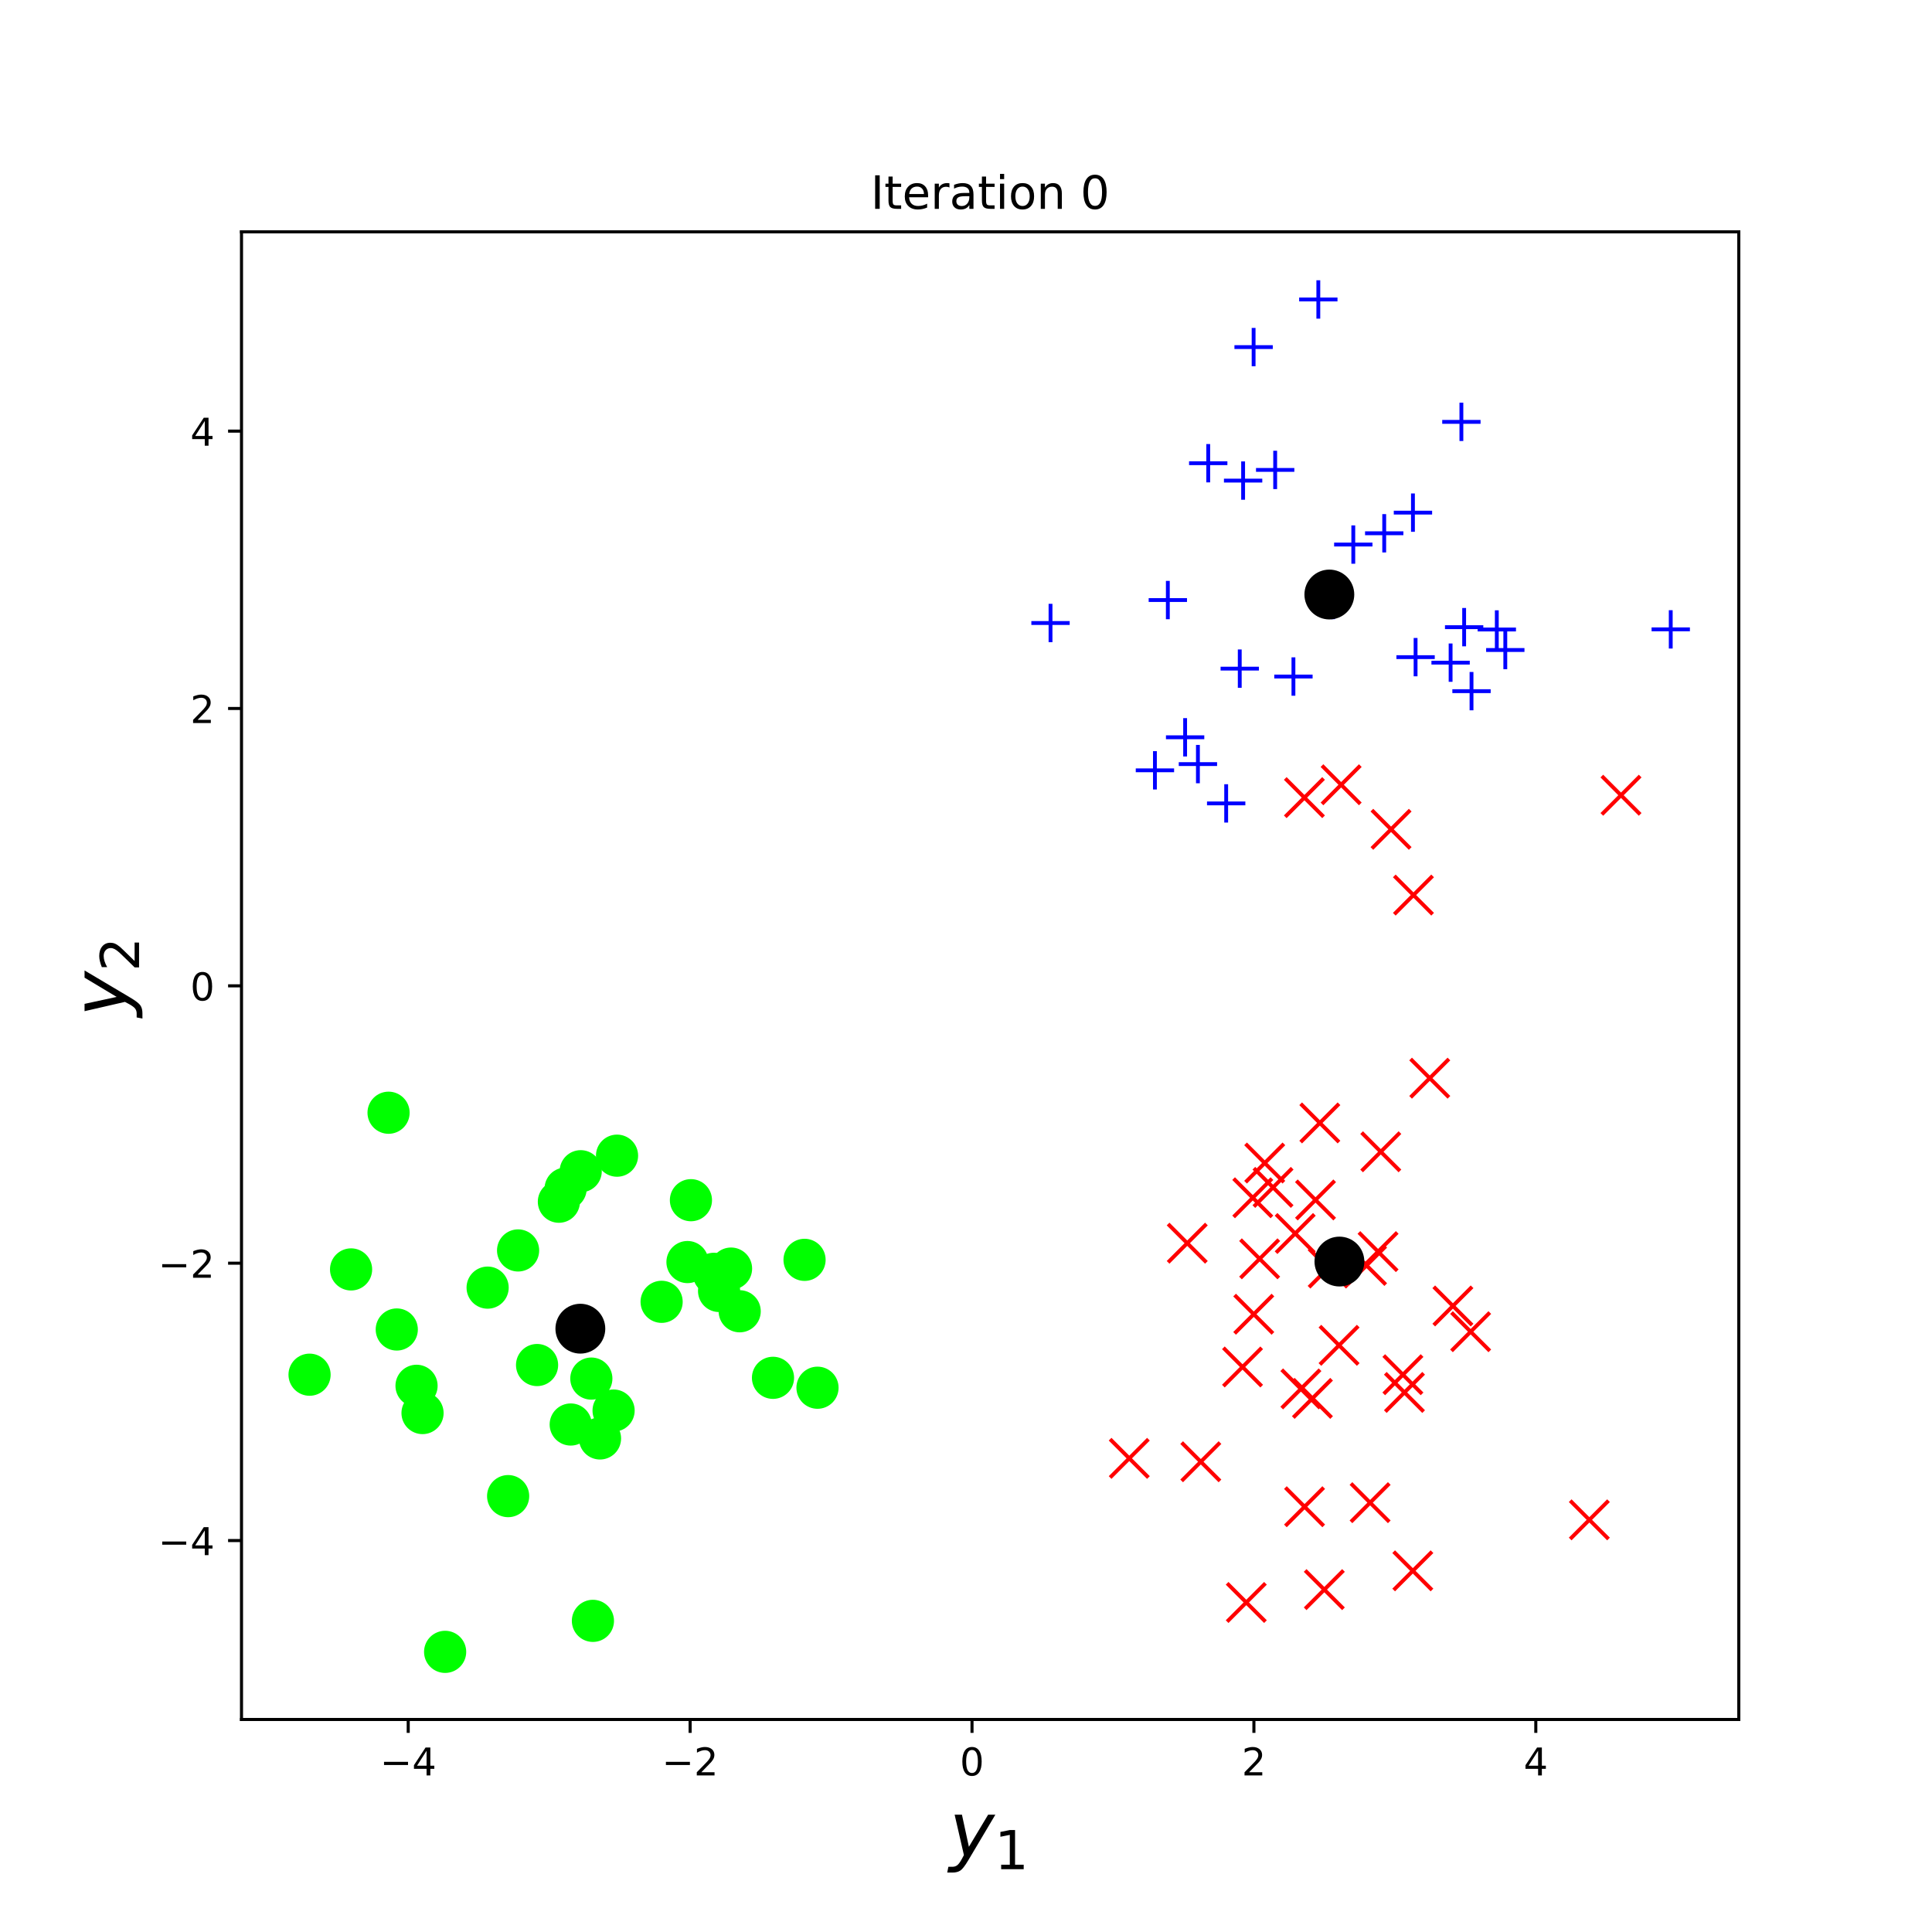
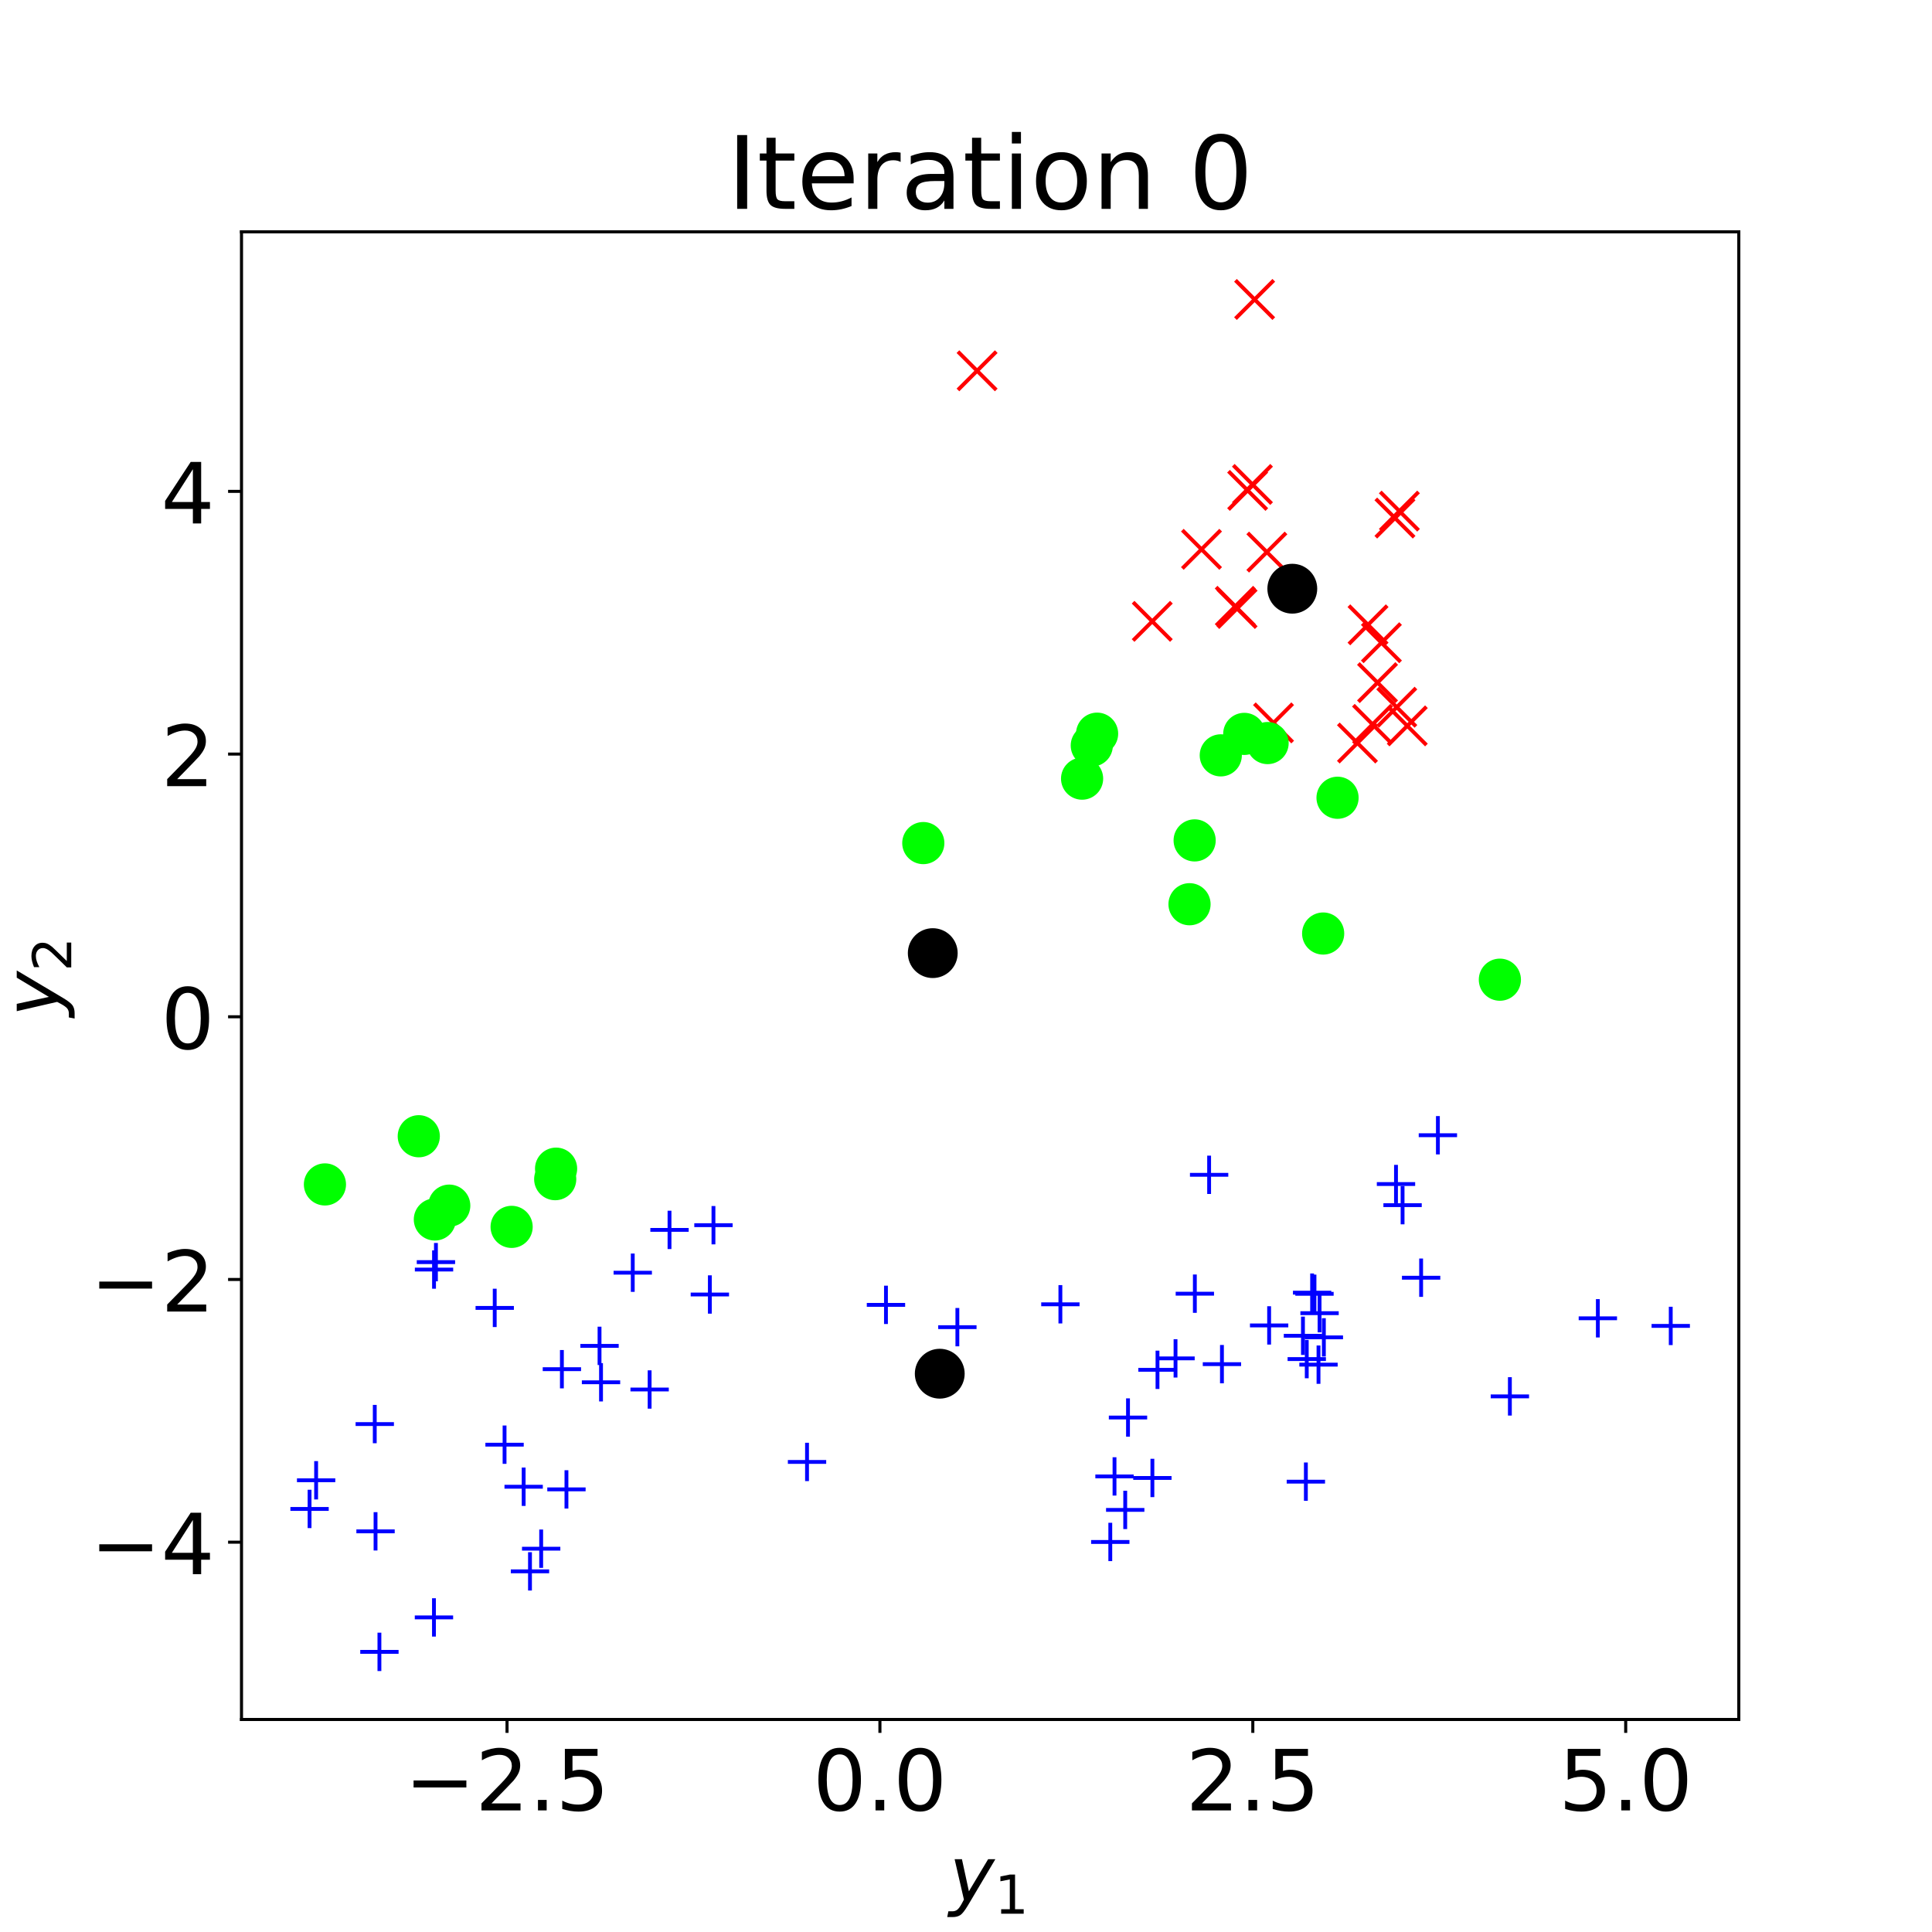
<svg xmlns="http://www.w3.org/2000/svg" xmlns:xlink="http://www.w3.org/1999/xlink" width="504pt" height="504pt" viewBox="0 0 504 504" version="1.1">
  <defs>
    <style type="text/css">*{stroke-linejoin: round; stroke-linecap: butt}</style>
  </defs>
  <g id="figure_1">
    <g id="patch_1">
      <path d="M 0 504  L 504 504  L 504 0  L 0 0  L 0 504  z " style="fill: none" />
    </g>
    <g id="axes_1">
      <g id="patch_2">
        <path d="M 63 448.56  L 453.6 448.56  L 453.6 60.48  L 63 60.48  L 63 448.56  z " style="fill: none" />
      </g>
      <g id="matplotlib.axis_1">
        <g id="xtick_1">
          <g id="line2d_1">
            <defs>
-               <path id="m1094379260" d="M 0 0  L 0 3.5  " style="stroke: #000000; stroke-width: 0.8" />
+               <path id="m3a78490aa0" d="M 0 0  L 0 3.5  " style="stroke: #000000; stroke-width: 0.8" />
            </defs>
            <g>
-               <use xlink:href="#m1094379260" x="106.492" y="448.56" style="stroke: #000000; stroke-width: 0.8" />
+               <use xlink:href="#m3a78490aa0" x="132.27" y="448.56" style="stroke: #000000; stroke-width: 0.8" />
            </g>
          </g>
          <g id="text_1">
-             <g transform="translate(99.12061 463.1584) scale(0.1 -0.1)">
+             <g transform="translate(105.5589 472.2766) scale(0.22 -0.22)">
              <defs>
                <path id="DejaVuSans-2212" d="M 678 2272  L 4684 2272  L 4684 1741  L 678 1741  L 678 2272  z " transform="scale(0.015625)" />
-                 <path id="DejaVuSans-34" d="M 2419 4116  L 825 1625  L 2419 1625  L 2419 4116  z M 2253 4666  L 3047 4666  L 3047 1625  L 3713 1625  L 3713 1100  L 3047 1100  L 3047 0  L 2419 0  L 2419 1100  L 313 1100  L 313 1709  L 2253 4666  z " transform="scale(0.015625)" />
-               </defs>
-               <use xlink:href="#DejaVuSans-2212" />
-               <use xlink:href="#DejaVuSans-34" x="83.789" />
-             </g>
-           </g>
-         </g>
-         <g id="xtick_2">
-           <g id="line2d_2">
-             <g>
-               <use xlink:href="#m1094379260" x="180.03" y="448.56" style="stroke: #000000; stroke-width: 0.8" />
-             </g>
-           </g>
-           <g id="text_2">
-             <g transform="translate(172.6587 463.1584) scale(0.1 -0.1)">
-               <defs>
                <path id="DejaVuSans-32" d="M 1228 531  L 3431 531  L 3431 0  L 469 0  L 469 531  Q 828 903 1448 1529  Q 2069 2156 2228 2338  Q 2531 2678 2651 2914  Q 2772 3150 2772 3378  Q 2772 3750 2511 3984  Q 2250 4219 1831 4219  Q 1534 4219 1204 4116  Q 875 4013 500 3803  L 500 4441  Q 881 4594 1212 4672  Q 1544 4750 1819 4750  Q 2544 4750 2975 4387  Q 3406 4025 3406 3419  Q 3406 3131 3298 2873  Q 3191 2616 2906 2266  Q 2828 2175 2409 1742  Q 1991 1309 1228 531  z " transform="scale(0.015625)" />
+                 <path id="DejaVuSans-2e" d="M 684 794  L 1344 794  L 1344 0  L 684 0  L 684 794  z " transform="scale(0.015625)" />
+                 <path id="DejaVuSans-35" d="M 691 4666  L 3169 4666  L 3169 4134  L 1269 4134  L 1269 2991  Q 1406 3038 1543 3061  Q 1681 3084 1819 3084  Q 2600 3084 3056 2656  Q 3513 2228 3513 1497  Q 3513 744 3044 326  Q 2575 -91 1722 -91  Q 1428 -91 1123 -41  Q 819 9 494 109  L 494 744  Q 775 591 1075 516  Q 1375 441 1709 441  Q 2250 441 2565 725  Q 2881 1009 2881 1497  Q 2881 1984 2565 2268  Q 2250 2553 1709 2553  Q 1456 2553 1204 2497  Q 953 2441 691 2322  L 691 4666  z " transform="scale(0.015625)" />
              </defs>
              <use xlink:href="#DejaVuSans-2212" />
              <use xlink:href="#DejaVuSans-32" x="83.789" />
-             </g>
-           </g>
-         </g>
-         <g id="xtick_3">
-           <g id="line2d_3">
-             <g>
-               <use xlink:href="#m1094379260" x="253.568" y="448.56" style="stroke: #000000; stroke-width: 0.8" />
-             </g>
-           </g>
-           <g id="text_3">
-             <g transform="translate(250.3866 463.1584) scale(0.1 -0.1)">
+               <use xlink:href="#DejaVuSans-2e" x="147.412" />
+               <use xlink:href="#DejaVuSans-35" x="179.199" />
+             </g>
+           </g>
+         </g>
+         <g id="xtick_2">
+           <g id="line2d_2">
+             <g>
+               <use xlink:href="#m3a78490aa0" x="229.545" y="448.56" style="stroke: #000000; stroke-width: 0.8" />
+             </g>
+           </g>
+           <g id="text_2">
+             <g transform="translate(212.052 472.2766) scale(0.22 -0.22)">
              <defs>
                <path id="DejaVuSans-30" d="M 2034 4250  Q 1547 4250 1301 3770  Q 1056 3291 1056 2328  Q 1056 1369 1301 889  Q 1547 409 2034 409  Q 2525 409 2770 889  Q 3016 1369 3016 2328  Q 3016 3291 2770 3770  Q 2525 4250 2034 4250  z M 2034 4750  Q 2819 4750 3233 4129  Q 3647 3509 3647 2328  Q 3647 1150 3233 529  Q 2819 -91 2034 -91  Q 1250 -91 836 529  Q 422 1150 422 2328  Q 422 3509 836 4129  Q 1250 4750 2034 4750  z " transform="scale(0.015625)" />
              </defs>
              <use xlink:href="#DejaVuSans-30" />
+               <use xlink:href="#DejaVuSans-2e" x="63.623" />
+               <use xlink:href="#DejaVuSans-30" x="95.41" />
+             </g>
+           </g>
+         </g>
+         <g id="xtick_3">
+           <g id="line2d_3">
+             <g>
+               <use xlink:href="#m3a78490aa0" x="326.821" y="448.56" style="stroke: #000000; stroke-width: 0.8" />
+             </g>
+           </g>
+           <g id="text_3">
+             <g transform="translate(309.3275 472.2766) scale(0.22 -0.22)">
+               <use xlink:href="#DejaVuSans-32" />
+               <use xlink:href="#DejaVuSans-2e" x="63.623" />
+               <use xlink:href="#DejaVuSans-35" x="95.41" />
            </g>
          </g>
        </g>
        <g id="xtick_4">
          <g id="line2d_4">
            <g>
-               <use xlink:href="#m1094379260" x="327.106" y="448.56" style="stroke: #000000; stroke-width: 0.8" />
+               <use xlink:href="#m3a78490aa0" x="424.096" y="448.56" style="stroke: #000000; stroke-width: 0.8" />
            </g>
          </g>
          <g id="text_4">
-             <g transform="translate(323.9247 463.1584) scale(0.1 -0.1)">
-               <use xlink:href="#DejaVuSans-32" />
-             </g>
-           </g>
-         </g>
-         <g id="xtick_5">
-           <g id="line2d_5">
-             <g>
-               <use xlink:href="#m1094379260" x="400.644" y="448.56" style="stroke: #000000; stroke-width: 0.8" />
-             </g>
-           </g>
-           <g id="text_5">
-             <g transform="translate(397.4627 463.1584) scale(0.1 -0.1)">
-               <use xlink:href="#DejaVuSans-34" />
-             </g>
-           </g>
-         </g>
-         <g id="text_6">
-           <g transform="translate(247.6 484.3944) scale(0.2 -0.2)">
+             <g transform="translate(406.603 472.2766) scale(0.22 -0.22)">
+               <use xlink:href="#DejaVuSans-35" />
+               <use xlink:href="#DejaVuSans-2e" x="63.623" />
+               <use xlink:href="#DejaVuSans-30" x="95.41" />
+             </g>
+           </g>
+         </g>
+         <g id="text_5">
+           <g transform="translate(247.6 496.0081) scale(0.2 -0.2)">
            <defs>
              <path id="DejaVuSans-Oblique-79" d="M 1588 -325  Q 1188 -997 936 -1164  Q 684 -1331 294 -1331  L -159 -1331  L -63 -850  L 269 -850  Q 509 -850 678 -719  Q 847 -588 1056 -206  L 1234 128  L 459 3500  L 1069 3500  L 1650 819  L 3256 3500  L 3859 3500  L 1588 -325  z " transform="scale(0.015625)" />
              <path id="DejaVuSans-31" d="M 794 531  L 1825 531  L 1825 4091  L 703 3866  L 703 4441  L 1819 4666  L 2450 4666  L 2450 531  L 3481 531  L 3481 0  L 794 0  L 794 531  z " transform="scale(0.015625)" />
            </defs>
            <use xlink:href="#DejaVuSans-Oblique-79" transform="translate(0 0.3125)" />
            <use xlink:href="#DejaVuSans-31" transform="translate(59.17969 -16.09375) scale(0.7)" />
          </g>
        </g>
      </g>
      <g id="matplotlib.axis_2">
        <g id="ytick_1">
-           <g id="line2d_6">
+           <g id="line2d_5">
            <defs>
-               <path id="m8d753056e2" d="M 0 0  L -3.5 0  " style="stroke: #000000; stroke-width: 0.8" />
+               <path id="m396e4cecfa" d="M 0 0  L -3.5 0  " style="stroke: #000000; stroke-width: 0.8" />
            </defs>
            <g>
-               <use xlink:href="#m8d753056e2" x="63" y="401.885" style="stroke: #000000; stroke-width: 0.8" />
-             </g>
-           </g>
-           <g id="text_7">
-             <g transform="translate(41.25781 405.6845) scale(0.1 -0.1)">
+               <use xlink:href="#m396e4cecfa" x="63" y="402.308" style="stroke: #000000; stroke-width: 0.8" />
+             </g>
+           </g>
+           <g id="text_6">
+             <g transform="translate(23.56719 410.6658) scale(0.22 -0.22)">
+               <defs>
+                 <path id="DejaVuSans-34" d="M 2419 4116  L 825 1625  L 2419 1625  L 2419 4116  z M 2253 4666  L 3047 4666  L 3047 1625  L 3713 1625  L 3713 1100  L 3047 1100  L 3047 0  L 2419 0  L 2419 1100  L 313 1100  L 313 1709  L 2253 4666  z " transform="scale(0.015625)" />
+               </defs>
              <use xlink:href="#DejaVuSans-2212" />
              <use xlink:href="#DejaVuSans-34" x="83.789" />
            </g>
          </g>
        </g>
        <g id="ytick_2">
-           <g id="line2d_7">
-             <g>
-               <use xlink:href="#m8d753056e2" x="63" y="329.53" style="stroke: #000000; stroke-width: 0.8" />
-             </g>
-           </g>
-           <g id="text_8">
-             <g transform="translate(41.25781 333.3295) scale(0.1 -0.1)">
+           <g id="line2d_6">
+             <g>
+               <use xlink:href="#m396e4cecfa" x="63" y="333.777" style="stroke: #000000; stroke-width: 0.8" />
+             </g>
+           </g>
+           <g id="text_7">
+             <g transform="translate(23.56719 342.1357) scale(0.22 -0.22)">
              <use xlink:href="#DejaVuSans-2212" />
              <use xlink:href="#DejaVuSans-32" x="83.789" />
            </g>
          </g>
        </g>
        <g id="ytick_3">
+           <g id="line2d_7">
+             <g>
+               <use xlink:href="#m396e4cecfa" x="63" y="265.247" style="stroke: #000000; stroke-width: 0.8" />
+             </g>
+           </g>
+           <g id="text_8">
+             <g transform="translate(42.0025 273.6055) scale(0.22 -0.22)">
+               <use xlink:href="#DejaVuSans-30" />
+             </g>
+           </g>
+         </g>
+         <g id="ytick_4">
          <g id="line2d_8">
            <g>
-               <use xlink:href="#m8d753056e2" x="63" y="257.175" style="stroke: #000000; stroke-width: 0.8" />
+               <use xlink:href="#m396e4cecfa" x="63" y="196.717" style="stroke: #000000; stroke-width: 0.8" />
            </g>
          </g>
          <g id="text_9">
-             <g transform="translate(49.6375 260.9744) scale(0.1 -0.1)">
-               <use xlink:href="#DejaVuSans-30" />
-             </g>
-           </g>
-         </g>
-         <g id="ytick_4">
+             <g transform="translate(42.0025 205.0753) scale(0.22 -0.22)">
+               <use xlink:href="#DejaVuSans-32" />
+             </g>
+           </g>
+         </g>
+         <g id="ytick_5">
          <g id="line2d_9">
            <g>
-               <use xlink:href="#m8d753056e2" x="63" y="184.82" style="stroke: #000000; stroke-width: 0.8" />
+               <use xlink:href="#m396e4cecfa" x="63" y="128.187" style="stroke: #000000; stroke-width: 0.8" />
            </g>
          </g>
          <g id="text_10">
-             <g transform="translate(49.6375 188.6193) scale(0.1 -0.1)">
-               <use xlink:href="#DejaVuSans-32" />
-             </g>
-           </g>
-         </g>
-         <g id="ytick_5">
-           <g id="line2d_10">
-             <g>
-               <use xlink:href="#m8d753056e2" x="63" y="112.465" style="stroke: #000000; stroke-width: 0.8" />
-             </g>
-           </g>
-           <g id="text_11">
-             <g transform="translate(49.6375 116.2642) scale(0.1 -0.1)">
+             <g transform="translate(42.0025 136.5451) scale(0.22 -0.22)">
              <use xlink:href="#DejaVuSans-34" />
            </g>
          </g>
        </g>
-         <g id="text_12">
-           <g transform="translate(33.05781 265.22) rotate(-90) scale(0.2 -0.2)">
+         <g id="text_11">
+           <g transform="translate(15.36719 265.22) rotate(-90) scale(0.2 -0.2)">
            <use xlink:href="#DejaVuSans-Oblique-79" transform="translate(0 0.3125)" />
            <use xlink:href="#DejaVuSans-32" transform="translate(59.17969 -16.09375) scale(0.7)" />
          </g>
        </g>
      </g>
+       <g id="line2d_10">
+         <defs>
+           <path id="m2bb97fac13" d="M -5 5  L 5 -5  M -5 -5  L 5 5  " style="stroke: #ff0000" />
+         </defs>
+         <g clip-path="url(#pda25b66127)">
+           <use xlink:href="#m2bb97fac13" x="356.879" y="162.999" style="fill: #ff0000; stroke: #ff0000" />
+           <use xlink:href="#m2bb97fac13" x="359.356" y="178.076" style="fill: #ff0000; stroke: #ff0000" />
+           <use xlink:href="#m2bb97fac13" x="330.485" y="144.023" style="fill: #ff0000; stroke: #ff0000" />
+           <use xlink:href="#m2bb97fac13" x="322.719" y="158.737" style="fill: #ff0000; stroke: #ff0000" />
+           <use xlink:href="#m2bb97fac13" x="364.378" y="184.489" style="fill: #ff0000; stroke: #ff0000" />
+           <use xlink:href="#m2bb97fac13" x="358.052" y="188.967" style="fill: #ff0000; stroke: #ff0000" />
+           <use xlink:href="#m2bb97fac13" x="360.37" y="167.666" style="fill: #ff0000; stroke: #ff0000" />
+           <use xlink:href="#m2bb97fac13" x="322.243" y="158.167" style="fill: #ff0000; stroke: #ff0000" />
+           <use xlink:href="#m2bb97fac13" x="365.061" y="133.333" style="fill: #ff0000; stroke: #ff0000" />
+           <use xlink:href="#m2bb97fac13" x="326.725" y="126.376" style="fill: #ff0000; stroke: #ff0000" />
+           <use xlink:href="#m2bb97fac13" x="313.434" y="143.299" style="fill: #ff0000; stroke: #ff0000" />
+           <use xlink:href="#m2bb97fac13" x="300.586" y="162.092" style="fill: #ff0000; stroke: #ff0000" />
+           <use xlink:href="#m2bb97fac13" x="354.122" y="193.831" style="fill: #ff0000; stroke: #ff0000" />
+           <use xlink:href="#m2bb97fac13" x="327.291" y="78.12" style="fill: #ff0000; stroke: #ff0000" />
+           <use xlink:href="#m2bb97fac13" x="325.473" y="127.928" style="fill: #ff0000; stroke: #ff0000" />
+           <use xlink:href="#m2bb97fac13" x="332.223" y="188.58" style="fill: #ff0000; stroke: #ff0000" />
+           <use xlink:href="#m2bb97fac13" x="367.116" y="189.36" style="fill: #ff0000; stroke: #ff0000" />
+           <use xlink:href="#m2bb97fac13" x="254.895" y="96.731" style="fill: #ff0000; stroke: #ff0000" />
+           <use xlink:href="#m2bb97fac13" x="363.904" y="135.144" style="fill: #ff0000; stroke: #ff0000" />
+         </g>
+       </g>
      <g id="line2d_11">
        <defs>
-           <path id="mb3d08ace30" d="M -5 5  L 5 -5  M -5 -5  L 5 5  " style="stroke: #ff0000" />
+           <path id="m38f1172482" d="M 0 5  C 1.326 5 2.598 4.473 3.536 3.536  C 4.473 2.598 5 1.326 5 0  C 5 -1.326 4.473 -2.598 3.536 -3.536  C 2.598 -4.473 1.326 -5 0 -5  C -1.326 -5 -2.598 -4.473 -3.536 -3.536  C -4.473 -2.598 -5 -1.326 -5 0  C -5 1.326 -4.473 2.598 -3.536 3.536  C -2.598 4.473 -1.326 5 0 5  z " style="stroke: #00ff00" />
        </defs>
-         <g clip-path="url(#pdabcec5671)">
-           <use xlink:href="#mb3d08ace30" x="422.868" y="207.451" style="fill: #ff0000; stroke: #ff0000" />
-           <use xlink:href="#mb3d08ace30" x="340.282" y="208.075" style="fill: #ff0000; stroke: #ff0000" />
-           <use xlink:href="#mb3d08ace30" x="368.727" y="233.499" style="fill: #ff0000; stroke: #ff0000" />
-           <use xlink:href="#mb3d08ace30" x="362.883" y="216.34" style="fill: #ff0000; stroke: #ff0000" />
-           <use xlink:href="#mb3d08ace30" x="349.864" y="204.72" style="fill: #ff0000; stroke: #ff0000" />
-           <use xlink:href="#mb3d08ace30" x="343.177" y="313.03" style="fill: #ff0000; stroke: #ff0000" />
-           <use xlink:href="#mb3d08ace30" x="329.929" y="303.399" style="fill: #ff0000; stroke: #ff0000" />
-           <use xlink:href="#mb3d08ace30" x="359.493" y="326.508" style="fill: #ff0000; stroke: #ff0000" />
-           <use xlink:href="#mb3d08ace30" x="326.811" y="312.461" style="fill: #ff0000; stroke: #ff0000" />
-           <use xlink:href="#mb3d08ace30" x="327.068" y="342.84" style="fill: #ff0000; stroke: #ff0000" />
-           <use xlink:href="#mb3d08ace30" x="349.322" y="350.949" style="fill: #ff0000; stroke: #ff0000" />
-           <use xlink:href="#mb3d08ace30" x="328.606" y="328.388" style="fill: #ff0000; stroke: #ff0000" />
-           <use xlink:href="#mb3d08ace30" x="372.982" y="281.261" style="fill: #ff0000; stroke: #ff0000" />
-           <use xlink:href="#mb3d08ace30" x="342.373" y="364.794" style="fill: #ff0000; stroke: #ff0000" />
-           <use xlink:href="#mb3d08ace30" x="357.422" y="392.001" style="fill: #ff0000; stroke: #ff0000" />
-           <use xlink:href="#mb3d08ace30" x="294.593" y="380.44" style="fill: #ff0000; stroke: #ff0000" />
-           <use xlink:href="#mb3d08ace30" x="337.881" y="321.783" style="fill: #ff0000; stroke: #ff0000" />
-           <use xlink:href="#mb3d08ace30" x="366.382" y="363.246" style="fill: #ff0000; stroke: #ff0000" />
-           <use xlink:href="#mb3d08ace30" x="313.257" y="381.326" style="fill: #ff0000; stroke: #ff0000" />
-           <use xlink:href="#mb3d08ace30" x="339.362" y="362.32" style="fill: #ff0000; stroke: #ff0000" />
-           <use xlink:href="#mb3d08ace30" x="325.119" y="418.034" style="fill: #ff0000; stroke: #ff0000" />
-           <use xlink:href="#mb3d08ace30" x="345.472" y="414.684" style="fill: #ff0000; stroke: #ff0000" />
-           <use xlink:href="#mb3d08ace30" x="309.716" y="324.311" style="fill: #ff0000; stroke: #ff0000" />
-           <use xlink:href="#mb3d08ace30" x="332.092" y="309.755" style="fill: #ff0000; stroke: #ff0000" />
-           <use xlink:href="#mb3d08ace30" x="344.304" y="292.938" style="fill: #ff0000; stroke: #ff0000" />
-           <use xlink:href="#mb3d08ace30" x="346.483" y="330.8" style="fill: #ff0000; stroke: #ff0000" />
-           <use xlink:href="#mb3d08ace30" x="324.14" y="356.599" style="fill: #ff0000; stroke: #ff0000" />
-           <use xlink:href="#mb3d08ace30" x="368.564" y="409.783" style="fill: #ff0000; stroke: #ff0000" />
-           <use xlink:href="#mb3d08ace30" x="383.646" y="347.402" style="fill: #ff0000; stroke: #ff0000" />
-           <use xlink:href="#mb3d08ace30" x="414.615" y="396.48" style="fill: #ff0000; stroke: #ff0000" />
-           <use xlink:href="#mb3d08ace30" x="356.493" y="330.116" style="fill: #ff0000; stroke: #ff0000" />
-           <use xlink:href="#mb3d08ace30" x="340.318" y="393.059" style="fill: #ff0000; stroke: #ff0000" />
-           <use xlink:href="#mb3d08ace30" x="365.976" y="358.621" style="fill: #ff0000; stroke: #ff0000" />
-           <use xlink:href="#mb3d08ace30" x="360.205" y="300.464" style="fill: #ff0000; stroke: #ff0000" />
-           <use xlink:href="#mb3d08ace30" x="379.021" y="340.682" style="fill: #ff0000; stroke: #ff0000" />
+         <g clip-path="url(#pda25b66127)">
+           <use xlink:href="#m38f1172482" x="318.463" y="197.049" style="fill: #00ff00; stroke: #00ff00" />
+           <use xlink:href="#m38f1172482" x="284.814" y="194.484" style="fill: #00ff00; stroke: #00ff00" />
+           <use xlink:href="#m38f1172482" x="286.198" y="191.396" style="fill: #00ff00; stroke: #00ff00" />
+           <use xlink:href="#m38f1172482" x="240.861" y="219.935" style="fill: #00ff00; stroke: #00ff00" />
+           <use xlink:href="#m38f1172482" x="330.679" y="193.844" style="fill: #00ff00; stroke: #00ff00" />
+           <use xlink:href="#m38f1172482" x="282.285" y="203.123" style="fill: #00ff00; stroke: #00ff00" />
+           <use xlink:href="#m38f1172482" x="311.647" y="219.236" style="fill: #00ff00; stroke: #00ff00" />
+           <use xlink:href="#m38f1172482" x="324.589" y="191.451" style="fill: #00ff00; stroke: #00ff00" />
+           <use xlink:href="#m38f1172482" x="310.309" y="235.885" style="fill: #00ff00; stroke: #00ff00" />
+           <use xlink:href="#m38f1172482" x="348.923" y="208.111" style="fill: #00ff00; stroke: #00ff00" />
+           <use xlink:href="#m38f1172482" x="345.171" y="243.53" style="fill: #00ff00; stroke: #00ff00" />
+           <use xlink:href="#m38f1172482" x="113.443" y="318.122" style="fill: #00ff00; stroke: #00ff00" />
+           <use xlink:href="#m38f1172482" x="145.065" y="304.87" style="fill: #00ff00; stroke: #00ff00" />
+           <use xlink:href="#m38f1172482" x="133.468" y="320.054" style="fill: #00ff00; stroke: #00ff00" />
+           <use xlink:href="#m38f1172482" x="144.836" y="307.607" style="fill: #00ff00; stroke: #00ff00" />
+           <use xlink:href="#m38f1172482" x="109.244" y="296.411" style="fill: #00ff00; stroke: #00ff00" />
+           <use xlink:href="#m38f1172482" x="117.195" y="314.515" style="fill: #00ff00; stroke: #00ff00" />
+           <use xlink:href="#m38f1172482" x="84.766" y="308.981" style="fill: #00ff00; stroke: #00ff00" />
+           <use xlink:href="#m38f1172482" x="391.27" y="255.572" style="fill: #00ff00; stroke: #00ff00" />
        </g>
      </g>
      <g id="line2d_12">
        <defs>
-           <path id="mbdb6438f09" d="M 0 5  C 1.326 5 2.598 4.473 3.536 3.536  C 4.473 2.598 5 1.326 5 0  C 5 -1.326 4.473 -2.598 3.536 -3.536  C 2.598 -4.473 1.326 -5 0 -5  C -1.326 -5 -2.598 -4.473 -3.536 -3.536  C -4.473 -2.598 -5 -1.326 -5 0  C -5 1.326 -4.473 2.598 -3.536 3.536  C -2.598 4.473 -1.326 5 0 5  z " style="stroke: #00ff00" />
+           <path id="mbf8ea3fd69" d="M -5 0  L 5 0  M 0 5  L 0 -5  " style="stroke: #0000ff" />
        </defs>
-         <g clip-path="url(#pdabcec5671)">
-           <use xlink:href="#mbdb6438f09" x="154.262" y="359.632" style="fill: #00ff00; stroke: #00ff00" />
-           <use xlink:href="#mbdb6438f09" x="91.585" y="331.153" style="fill: #00ff00; stroke: #00ff00" />
-           <use xlink:href="#mbdb6438f09" x="172.596" y="339.605" style="fill: #00ff00; stroke: #00ff00" />
-           <use xlink:href="#mbdb6438f09" x="156.524" y="375.246" style="fill: #00ff00; stroke: #00ff00" />
-           <use xlink:href="#mbdb6438f09" x="132.558" y="390.291" style="fill: #00ff00; stroke: #00ff00" />
-           <use xlink:href="#mbdb6438f09" x="186.228" y="332.3" style="fill: #00ff00; stroke: #00ff00" />
-           <use xlink:href="#mbdb6438f09" x="135.153" y="326.203" style="fill: #00ff00; stroke: #00ff00" />
-           <use xlink:href="#mbdb6438f09" x="116.121" y="430.92" style="fill: #00ff00; stroke: #00ff00" />
-           <use xlink:href="#mbdb6438f09" x="140.105" y="356.097" style="fill: #00ff00; stroke: #00ff00" />
-           <use xlink:href="#mbdb6438f09" x="127.206" y="335.903" style="fill: #00ff00; stroke: #00ff00" />
-           <use xlink:href="#mbdb6438f09" x="187.585" y="336.776" style="fill: #00ff00; stroke: #00ff00" />
-           <use xlink:href="#mbdb6438f09" x="190.708" y="330.936" style="fill: #00ff00; stroke: #00ff00" />
-           <use xlink:href="#mbdb6438f09" x="108.662" y="361.513" style="fill: #00ff00; stroke: #00ff00" />
-           <use xlink:href="#mbdb6438f09" x="154.675" y="422.833" style="fill: #00ff00; stroke: #00ff00" />
-           <use xlink:href="#mbdb6438f09" x="103.505" y="346.824" style="fill: #00ff00; stroke: #00ff00" />
-           <use xlink:href="#mbdb6438f09" x="147.558" y="310.069" style="fill: #00ff00; stroke: #00ff00" />
-           <use xlink:href="#mbdb6438f09" x="160.965" y="301.48" style="fill: #00ff00; stroke: #00ff00" />
-           <use xlink:href="#mbdb6438f09" x="201.651" y="359.432" style="fill: #00ff00; stroke: #00ff00" />
-           <use xlink:href="#mbdb6438f09" x="213.26" y="362.015" style="fill: #00ff00; stroke: #00ff00" />
-           <use xlink:href="#mbdb6438f09" x="209.882" y="328.657" style="fill: #00ff00; stroke: #00ff00" />
-           <use xlink:href="#mbdb6438f09" x="179.343" y="329.232" style="fill: #00ff00; stroke: #00ff00" />
-           <use xlink:href="#mbdb6438f09" x="192.962" y="342.072" style="fill: #00ff00; stroke: #00ff00" />
-           <use xlink:href="#mbdb6438f09" x="160.067" y="367.972" style="fill: #00ff00; stroke: #00ff00" />
-           <use xlink:href="#mbdb6438f09" x="101.364" y="290.277" style="fill: #00ff00; stroke: #00ff00" />
-           <use xlink:href="#mbdb6438f09" x="148.883" y="371.611" style="fill: #00ff00; stroke: #00ff00" />
-           <use xlink:href="#mbdb6438f09" x="180.244" y="313.095" style="fill: #00ff00; stroke: #00ff00" />
-           <use xlink:href="#mbdb6438f09" x="110.226" y="368.623" style="fill: #00ff00; stroke: #00ff00" />
-           <use xlink:href="#mbdb6438f09" x="145.796" y="313.492" style="fill: #00ff00; stroke: #00ff00" />
-           <use xlink:href="#mbdb6438f09" x="151.489" y="305.539" style="fill: #00ff00; stroke: #00ff00" />
-           <use xlink:href="#mbdb6438f09" x="80.755" y="358.617" style="fill: #00ff00; stroke: #00ff00" />
+         <g clip-path="url(#pda25b66127)">
+           <use xlink:href="#mbf8ea3fd69" x="141.175" y="404.009" style="fill: #0000ff; stroke: #0000ff" />
+           <use xlink:href="#mbf8ea3fd69" x="185.18" y="337.697" style="fill: #0000ff; stroke: #0000ff" />
+           <use xlink:href="#mbf8ea3fd69" x="82.467" y="386.156" style="fill: #0000ff; stroke: #0000ff" />
+           <use xlink:href="#mbf8ea3fd69" x="113.224" y="331.185" style="fill: #0000ff; stroke: #0000ff" />
+           <use xlink:href="#mbf8ea3fd69" x="174.656" y="320.843" style="fill: #0000ff; stroke: #0000ff" />
+           <use xlink:href="#mbf8ea3fd69" x="165.065" y="332.01" style="fill: #0000ff; stroke: #0000ff" />
+           <use xlink:href="#mbf8ea3fd69" x="131.624" y="376.873" style="fill: #0000ff; stroke: #0000ff" />
+           <use xlink:href="#mbf8ea3fd69" x="156.788" y="360.593" style="fill: #0000ff; stroke: #0000ff" />
+           <use xlink:href="#mbf8ea3fd69" x="80.755" y="393.636" style="fill: #0000ff; stroke: #0000ff" />
+           <use xlink:href="#mbf8ea3fd69" x="136.605" y="387.845" style="fill: #0000ff; stroke: #0000ff" />
+           <use xlink:href="#mbf8ea3fd69" x="129.058" y="341.194" style="fill: #0000ff; stroke: #0000ff" />
+           <use xlink:href="#mbf8ea3fd69" x="156.4" y="351.098" style="fill: #0000ff; stroke: #0000ff" />
+           <use xlink:href="#mbf8ea3fd69" x="138.257" y="409.915" style="fill: #0000ff; stroke: #0000ff" />
+           <use xlink:href="#mbf8ea3fd69" x="113.722" y="329.248" style="fill: #0000ff; stroke: #0000ff" />
+           <use xlink:href="#mbf8ea3fd69" x="169.467" y="362.473" style="fill: #0000ff; stroke: #0000ff" />
+           <use xlink:href="#mbf8ea3fd69" x="97.968" y="399.483" style="fill: #0000ff; stroke: #0000ff" />
+           <use xlink:href="#mbf8ea3fd69" x="147.769" y="388.531" style="fill: #0000ff; stroke: #0000ff" />
+           <use xlink:href="#mbf8ea3fd69" x="186.12" y="319.612" style="fill: #0000ff; stroke: #0000ff" />
+           <use xlink:href="#mbf8ea3fd69" x="113.206" y="421.93" style="fill: #0000ff; stroke: #0000ff" />
+           <use xlink:href="#mbf8ea3fd69" x="146.58" y="357.177" style="fill: #0000ff; stroke: #0000ff" />
+           <use xlink:href="#mbf8ea3fd69" x="98.978" y="430.92" style="fill: #0000ff; stroke: #0000ff" />
+           <use xlink:href="#mbf8ea3fd69" x="210.529" y="381.37" style="fill: #0000ff; stroke: #0000ff" />
+           <use xlink:href="#mbf8ea3fd69" x="97.764" y="371.492" style="fill: #0000ff; stroke: #0000ff" />
+           <use xlink:href="#mbf8ea3fd69" x="249.75" y="346.211" style="fill: #0000ff; stroke: #0000ff" />
+           <use xlink:href="#mbf8ea3fd69" x="306.659" y="354.361" style="fill: #0000ff; stroke: #0000ff" />
+           <use xlink:href="#mbf8ea3fd69" x="231.122" y="340.399" style="fill: #0000ff; stroke: #0000ff" />
+           <use xlink:href="#mbf8ea3fd69" x="293.536" y="393.883" style="fill: #0000ff; stroke: #0000ff" />
+           <use xlink:href="#mbf8ea3fd69" x="290.742" y="385.154" style="fill: #0000ff; stroke: #0000ff" />
+           <use xlink:href="#mbf8ea3fd69" x="300.623" y="385.553" style="fill: #0000ff; stroke: #0000ff" />
+           <use xlink:href="#mbf8ea3fd69" x="276.621" y="340.253" style="fill: #0000ff; stroke: #0000ff" />
+           <use xlink:href="#mbf8ea3fd69" x="318.768" y="355.867" style="fill: #0000ff; stroke: #0000ff" />
+           <use xlink:href="#mbf8ea3fd69" x="345.355" y="348.877" style="fill: #0000ff; stroke: #0000ff" />
+           <use xlink:href="#mbf8ea3fd69" x="370.727" y="333.317" style="fill: #0000ff; stroke: #0000ff" />
+           <use xlink:href="#mbf8ea3fd69" x="375.102" y="296.145" style="fill: #0000ff; stroke: #0000ff" />
+           <use xlink:href="#mbf8ea3fd69" x="435.845" y="345.886" style="fill: #0000ff; stroke: #0000ff" />
+           <use xlink:href="#mbf8ea3fd69" x="315.422" y="306.473" style="fill: #0000ff; stroke: #0000ff" />
+           <use xlink:href="#mbf8ea3fd69" x="344.233" y="342.567" style="fill: #0000ff; stroke: #0000ff" />
+           <use xlink:href="#mbf8ea3fd69" x="331.077" y="345.763" style="fill: #0000ff; stroke: #0000ff" />
+           <use xlink:href="#mbf8ea3fd69" x="339.901" y="348.462" style="fill: #0000ff; stroke: #0000ff" />
+           <use xlink:href="#mbf8ea3fd69" x="364.173" y="308.875" style="fill: #0000ff; stroke: #0000ff" />
+           <use xlink:href="#mbf8ea3fd69" x="393.88" y="364.271" style="fill: #0000ff; stroke: #0000ff" />
+           <use xlink:href="#mbf8ea3fd69" x="365.888" y="314.385" style="fill: #0000ff; stroke: #0000ff" />
+           <use xlink:href="#mbf8ea3fd69" x="311.7" y="337.483" style="fill: #0000ff; stroke: #0000ff" />
+           <use xlink:href="#mbf8ea3fd69" x="342.293" y="337.216" style="fill: #0000ff; stroke: #0000ff" />
+           <use xlink:href="#mbf8ea3fd69" x="289.64" y="402.251" style="fill: #0000ff; stroke: #0000ff" />
+           <use xlink:href="#mbf8ea3fd69" x="340.893" y="354.541" style="fill: #0000ff; stroke: #0000ff" />
+           <use xlink:href="#mbf8ea3fd69" x="301.957" y="357.344" style="fill: #0000ff; stroke: #0000ff" />
+           <use xlink:href="#mbf8ea3fd69" x="342.908" y="337.512" style="fill: #0000ff; stroke: #0000ff" />
+           <use xlink:href="#mbf8ea3fd69" x="340.661" y="386.525" style="fill: #0000ff; stroke: #0000ff" />
+           <use xlink:href="#mbf8ea3fd69" x="343.959" y="355.994" style="fill: #0000ff; stroke: #0000ff" />
+           <use xlink:href="#mbf8ea3fd69" x="294.262" y="369.79" style="fill: #0000ff; stroke: #0000ff" />
+           <use xlink:href="#mbf8ea3fd69" x="416.831" y="343.904" style="fill: #0000ff; stroke: #0000ff" />
        </g>
      </g>
      <g id="line2d_13">
        <defs>
-           <path id="m576ef4ac4c" d="M -5 0  L 5 0  M 0 5  L 0 -5  " style="stroke: #0000ff" />
+           <path id="m807528e570" d="M 0 6  C 1.591 6 3.117 5.368 4.243 4.243  C 5.368 3.117 6 1.591 6 0  C 6 -1.591 5.368 -3.117 4.243 -4.243  C 3.117 -5.368 1.591 -6 0 -6  C -1.591 -6 -3.117 -5.368 -4.243 -4.243  C -5.368 -3.117 -6 -1.591 -6 0  C -6 1.591 -5.368 3.117 -4.243 4.243  C -3.117 5.368 -1.591 6 0 6  z " style="stroke: #000000" />
        </defs>
-         <g clip-path="url(#pdabcec5671)">
-           <use xlink:href="#m576ef4ac4c" x="301.286" y="200.956" style="fill: #0000ff; stroke: #0000ff" />
-           <use xlink:href="#m576ef4ac4c" x="315.19" y="120.836" style="fill: #0000ff; stroke: #0000ff" />
-           <use xlink:href="#m576ef4ac4c" x="392.686" y="169.568" style="fill: #0000ff; stroke: #0000ff" />
-           <use xlink:href="#m576ef4ac4c" x="435.845" y="164.178" style="fill: #0000ff; stroke: #0000ff" />
-           <use xlink:href="#m576ef4ac4c" x="337.416" y="176.487" style="fill: #0000ff; stroke: #0000ff" />
-           <use xlink:href="#m576ef4ac4c" x="312.502" y="199.329" style="fill: #0000ff; stroke: #0000ff" />
-           <use xlink:href="#m576ef4ac4c" x="319.872" y="209.584" style="fill: #0000ff; stroke: #0000ff" />
-           <use xlink:href="#m576ef4ac4c" x="383.874" y="180.303" style="fill: #0000ff; stroke: #0000ff" />
-           <use xlink:href="#m576ef4ac4c" x="332.654" y="122.585" style="fill: #0000ff; stroke: #0000ff" />
-           <use xlink:href="#m576ef4ac4c" x="323.413" y="174.426" style="fill: #0000ff; stroke: #0000ff" />
-           <use xlink:href="#m576ef4ac4c" x="327.028" y="90.543" style="fill: #0000ff; stroke: #0000ff" />
-           <use xlink:href="#m576ef4ac4c" x="353.032" y="142.055" style="fill: #0000ff; stroke: #0000ff" />
-           <use xlink:href="#m576ef4ac4c" x="390.471" y="164.215" style="fill: #0000ff; stroke: #0000ff" />
-           <use xlink:href="#m576ef4ac4c" x="274.049" y="162.523" style="fill: #0000ff; stroke: #0000ff" />
-           <use xlink:href="#m576ef4ac4c" x="324.29" y="125.373" style="fill: #0000ff; stroke: #0000ff" />
-           <use xlink:href="#m576ef4ac4c" x="381.95" y="163.61" style="fill: #0000ff; stroke: #0000ff" />
-           <use xlink:href="#m576ef4ac4c" x="347.769" y="156.519" style="fill: #0000ff; stroke: #0000ff" />
-           <use xlink:href="#m576ef4ac4c" x="309.163" y="192.336" style="fill: #0000ff; stroke: #0000ff" />
-           <use xlink:href="#m576ef4ac4c" x="304.653" y="156.539" style="fill: #0000ff; stroke: #0000ff" />
-           <use xlink:href="#m576ef4ac4c" x="368.595" y="133.725" style="fill: #0000ff; stroke: #0000ff" />
-           <use xlink:href="#m576ef4ac4c" x="369.282" y="171.428" style="fill: #0000ff; stroke: #0000ff" />
-           <use xlink:href="#m576ef4ac4c" x="378.418" y="172.863" style="fill: #0000ff; stroke: #0000ff" />
-           <use xlink:href="#m576ef4ac4c" x="361.1" y="139.113" style="fill: #0000ff; stroke: #0000ff" />
-           <use xlink:href="#m576ef4ac4c" x="343.91" y="78.12" style="fill: #0000ff; stroke: #0000ff" />
-           <use xlink:href="#m576ef4ac4c" x="381.233" y="110.053" style="fill: #0000ff; stroke: #0000ff" />
-         </g>
-       </g>
-       <g id="line2d_14">
-         <defs>
-           <path id="m6d586b6678" d="M 0 6  C 1.591 6 3.117 5.368 4.243 4.243  C 5.368 3.117 6 1.591 6 0  C 6 -1.591 5.368 -3.117 4.243 -4.243  C 3.117 -5.368 1.591 -6 0 -6  C -1.591 -6 -3.117 -5.368 -4.243 -4.243  C -5.368 -3.117 -6 -1.591 -6 0  C -6 1.591 -5.368 3.117 -4.243 4.243  C -3.117 5.368 -1.591 6 0 6  z " style="stroke: #000000" />
-         </defs>
-         <g clip-path="url(#pdabcec5671)">
-           <use xlink:href="#m6d586b6678" x="349.413" y="329.102" style="stroke: #000000" />
-           <use xlink:href="#m6d586b6678" x="151.397" y="346.614" style="stroke: #000000" />
-           <use xlink:href="#m6d586b6678" x="346.787" y="155.091" style="stroke: #000000" />
+         <g clip-path="url(#pda25b66127)">
+           <use xlink:href="#m807528e570" x="337.122" y="153.575" style="stroke: #000000" />
+           <use xlink:href="#m807528e570" x="243.328" y="248.641" style="stroke: #000000" />
+           <use xlink:href="#m807528e570" x="245.152" y="358.357" style="stroke: #000000" />
        </g>
      </g>
      <g id="patch_3">
        <path d="M 63 448.56  L 63 60.48  " style="fill: none; stroke: #000000; stroke-width: 0.8; stroke-linejoin: miter; stroke-linecap: square" />
      </g>
      <g id="patch_4">
        <path d="M 453.6 448.56  L 453.6 60.48  " style="fill: none; stroke: #000000; stroke-width: 0.8; stroke-linejoin: miter; stroke-linecap: square" />
      </g>
      <g id="patch_5">
        <path d="M 63 448.56  L 453.6 448.56  " style="fill: none; stroke: #000000; stroke-width: 0.8; stroke-linejoin: miter; stroke-linecap: square" />
      </g>
      <g id="patch_6">
        <path d="M 63 60.48  L 453.6 60.48  " style="fill: none; stroke: #000000; stroke-width: 0.8; stroke-linejoin: miter; stroke-linecap: square" />
      </g>
-       <g id="text_13">
-         <g transform="translate(227.1253 54.48) scale(0.12 -0.12)">
+       <g id="text_12">
+         <g transform="translate(189.7157 54.48) scale(0.264 -0.264)">
          <defs>
            <path id="DejaVuSans-49" d="M 628 4666  L 1259 4666  L 1259 0  L 628 0  L 628 4666  z " transform="scale(0.015625)" />
            <path id="DejaVuSans-74" d="M 1172 4494  L 1172 3500  L 2356 3500  L 2356 3053  L 1172 3053  L 1172 1153  Q 1172 725 1289 603  Q 1406 481 1766 481  L 2356 481  L 2356 0  L 1766 0  Q 1100 0 847 248  Q 594 497 594 1153  L 594 3053  L 172 3053  L 172 3500  L 594 3500  L 594 4494  L 1172 4494  z " transform="scale(0.015625)" />
            <path id="DejaVuSans-65" d="M 3597 1894  L 3597 1613  L 953 1613  Q 991 1019 1311 708  Q 1631 397 2203 397  Q 2534 397 2845 478  Q 3156 559 3463 722  L 3463 178  Q 3153 47 2828 -22  Q 2503 -91 2169 -91  Q 1331 -91 842 396  Q 353 884 353 1716  Q 353 2575 817 3079  Q 1281 3584 2069 3584  Q 2775 3584 3186 3129  Q 3597 2675 3597 1894  z M 3022 2063  Q 3016 2534 2758 2815  Q 2500 3097 2075 3097  Q 1594 3097 1305 2825  Q 1016 2553 972 2059  L 3022 2063  z " transform="scale(0.015625)" />
            <path id="DejaVuSans-72" d="M 2631 2963  Q 2534 3019 2420 3045  Q 2306 3072 2169 3072  Q 1681 3072 1420 2755  Q 1159 2438 1159 1844  L 1159 0  L 581 0  L 581 3500  L 1159 3500  L 1159 2956  Q 1341 3275 1631 3429  Q 1922 3584 2338 3584  Q 2397 3584 2469 3576  Q 2541 3569 2628 3553  L 2631 2963  z " transform="scale(0.015625)" />
            <path id="DejaVuSans-61" d="M 2194 1759  Q 1497 1759 1228 1600  Q 959 1441 959 1056  Q 959 750 1161 570  Q 1363 391 1709 391  Q 2188 391 2477 730  Q 2766 1069 2766 1631  L 2766 1759  L 2194 1759  z M 3341 1997  L 3341 0  L 2766 0  L 2766 531  Q 2569 213 2275 61  Q 1981 -91 1556 -91  Q 1019 -91 701 211  Q 384 513 384 1019  Q 384 1609 779 1909  Q 1175 2209 1959 2209  L 2766 2209  L 2766 2266  Q 2766 2663 2505 2880  Q 2244 3097 1772 3097  Q 1472 3097 1187 3025  Q 903 2953 641 2809  L 641 3341  Q 956 3463 1253 3523  Q 1550 3584 1831 3584  Q 2591 3584 2966 3190  Q 3341 2797 3341 1997  z " transform="scale(0.015625)" />
            <path id="DejaVuSans-69" d="M 603 3500  L 1178 3500  L 1178 0  L 603 0  L 603 3500  z M 603 4863  L 1178 4863  L 1178 4134  L 603 4134  L 603 4863  z " transform="scale(0.015625)" />
            <path id="DejaVuSans-6f" d="M 1959 3097  Q 1497 3097 1228 2736  Q 959 2375 959 1747  Q 959 1119 1226 758  Q 1494 397 1959 397  Q 2419 397 2687 759  Q 2956 1122 2956 1747  Q 2956 2369 2687 2733  Q 2419 3097 1959 3097  z M 1959 3584  Q 2709 3584 3137 3096  Q 3566 2609 3566 1747  Q 3566 888 3137 398  Q 2709 -91 1959 -91  Q 1206 -91 779 398  Q 353 888 353 1747  Q 353 2609 779 3096  Q 1206 3584 1959 3584  z " transform="scale(0.015625)" />
            <path id="DejaVuSans-6e" d="M 3513 2113  L 3513 0  L 2938 0  L 2938 2094  Q 2938 2591 2744 2837  Q 2550 3084 2163 3084  Q 1697 3084 1428 2787  Q 1159 2491 1159 1978  L 1159 0  L 581 0  L 581 3500  L 1159 3500  L 1159 2956  Q 1366 3272 1645 3428  Q 1925 3584 2291 3584  Q 2894 3584 3203 3211  Q 3513 2838 3513 2113  z " transform="scale(0.015625)" />
            <path id="DejaVuSans-20" transform="scale(0.015625)" />
          </defs>
          <use xlink:href="#DejaVuSans-49" />
          <use xlink:href="#DejaVuSans-74" x="29.492" />
          <use xlink:href="#DejaVuSans-65" x="68.701" />
          <use xlink:href="#DejaVuSans-72" x="130.225" />
          <use xlink:href="#DejaVuSans-61" x="171.338" />
          <use xlink:href="#DejaVuSans-74" x="232.617" />
          <use xlink:href="#DejaVuSans-69" x="271.826" />
          <use xlink:href="#DejaVuSans-6f" x="299.609" />
          <use xlink:href="#DejaVuSans-6e" x="360.791" />
          <use xlink:href="#DejaVuSans-20" x="424.17" />
          <use xlink:href="#DejaVuSans-30" x="455.957" />
        </g>
      </g>
    </g>
  </g>
  <defs>
-     <clipPath id="pdabcec5671">
+     <clipPath id="pda25b66127">
      <rect x="63" y="60.48" width="390.6" height="388.08" />
    </clipPath>
  </defs>
</svg>
